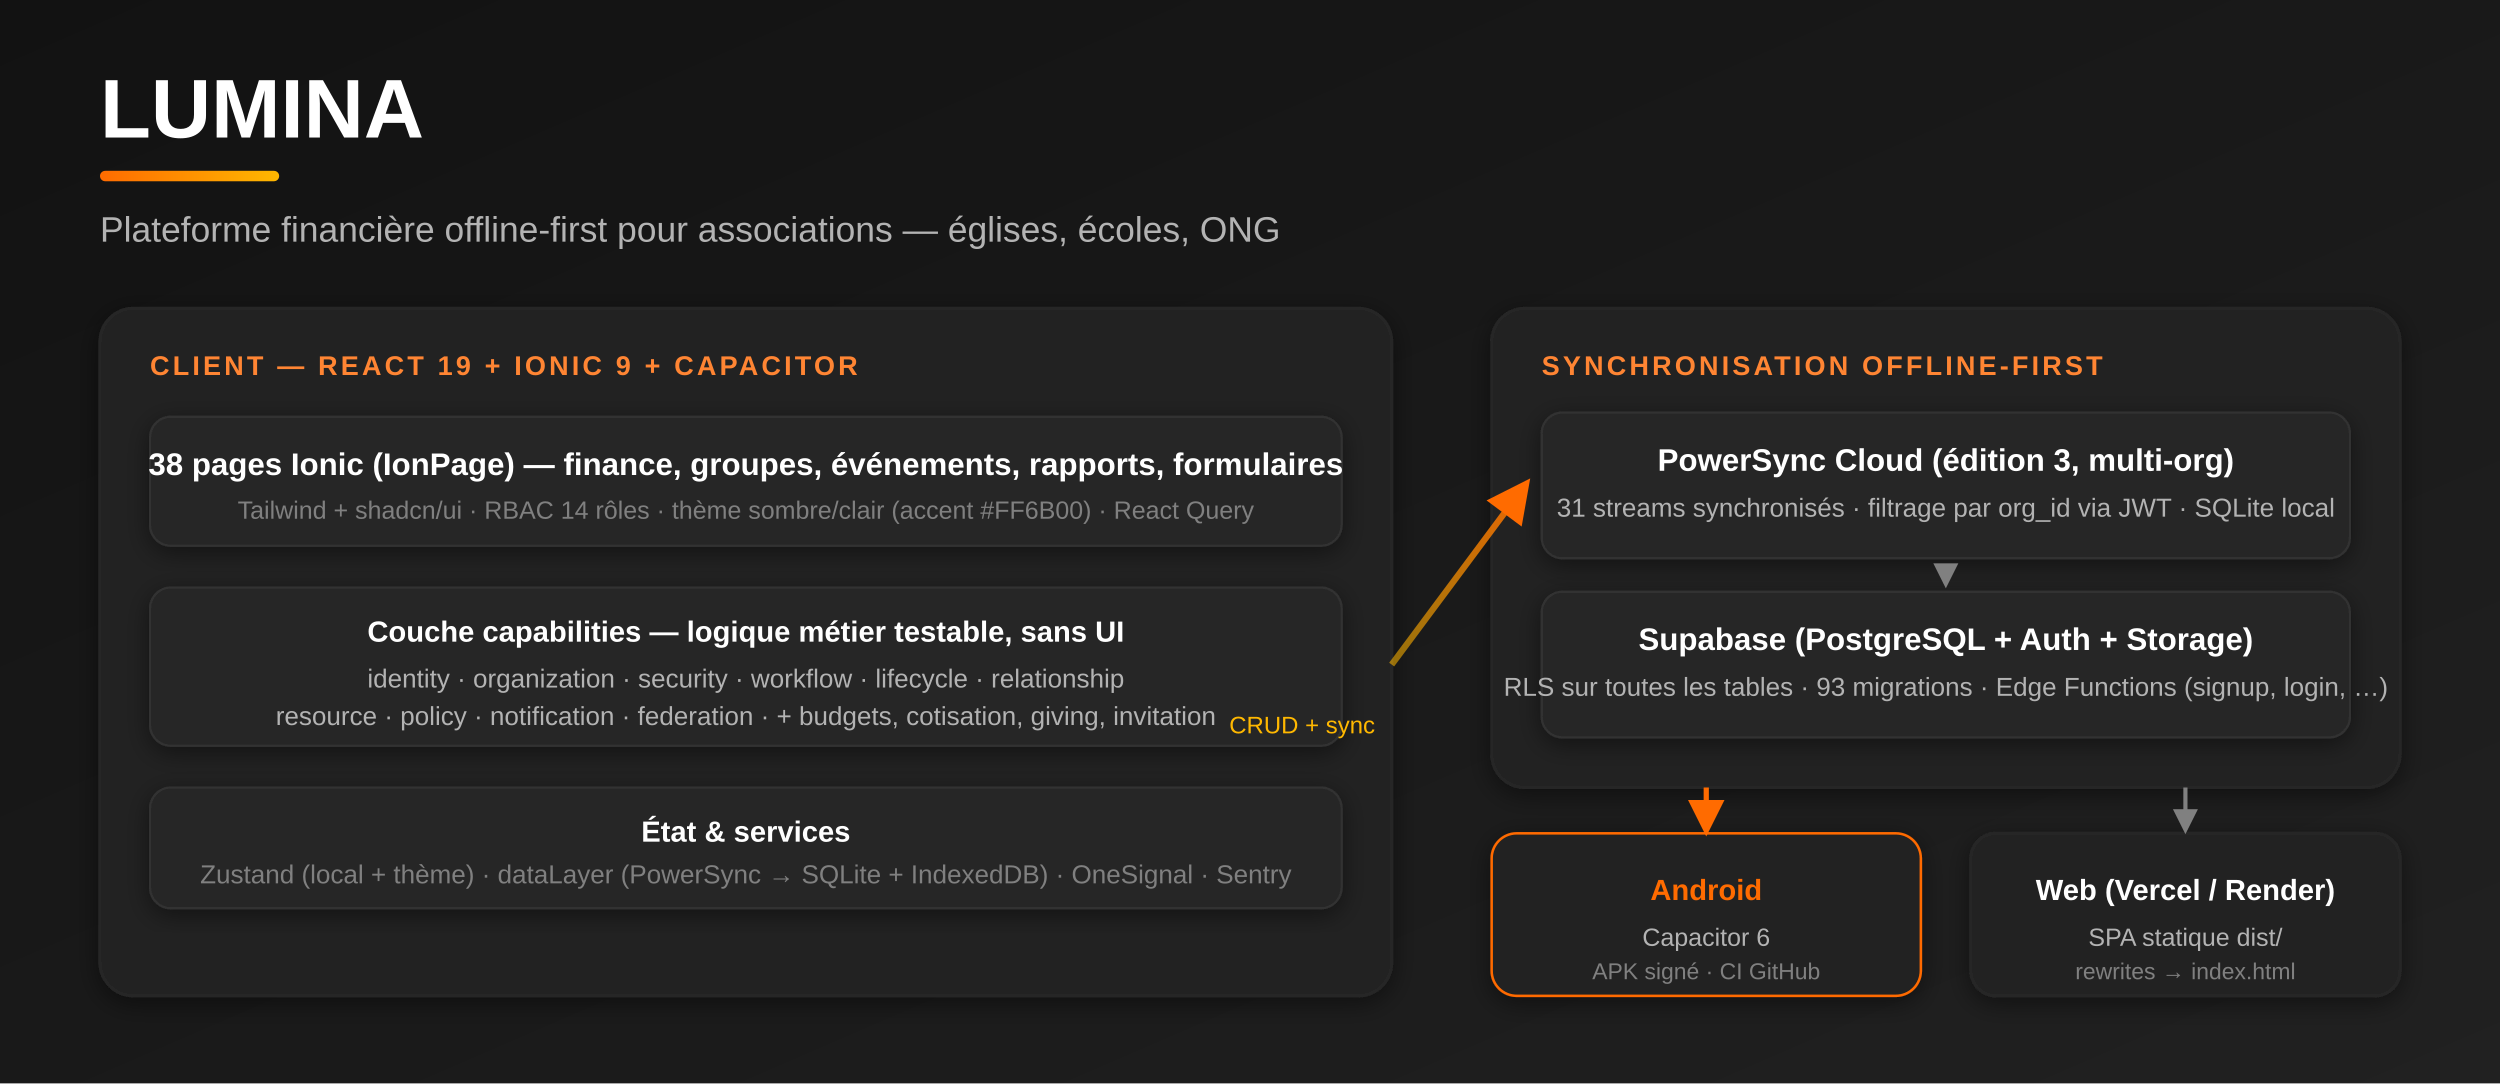
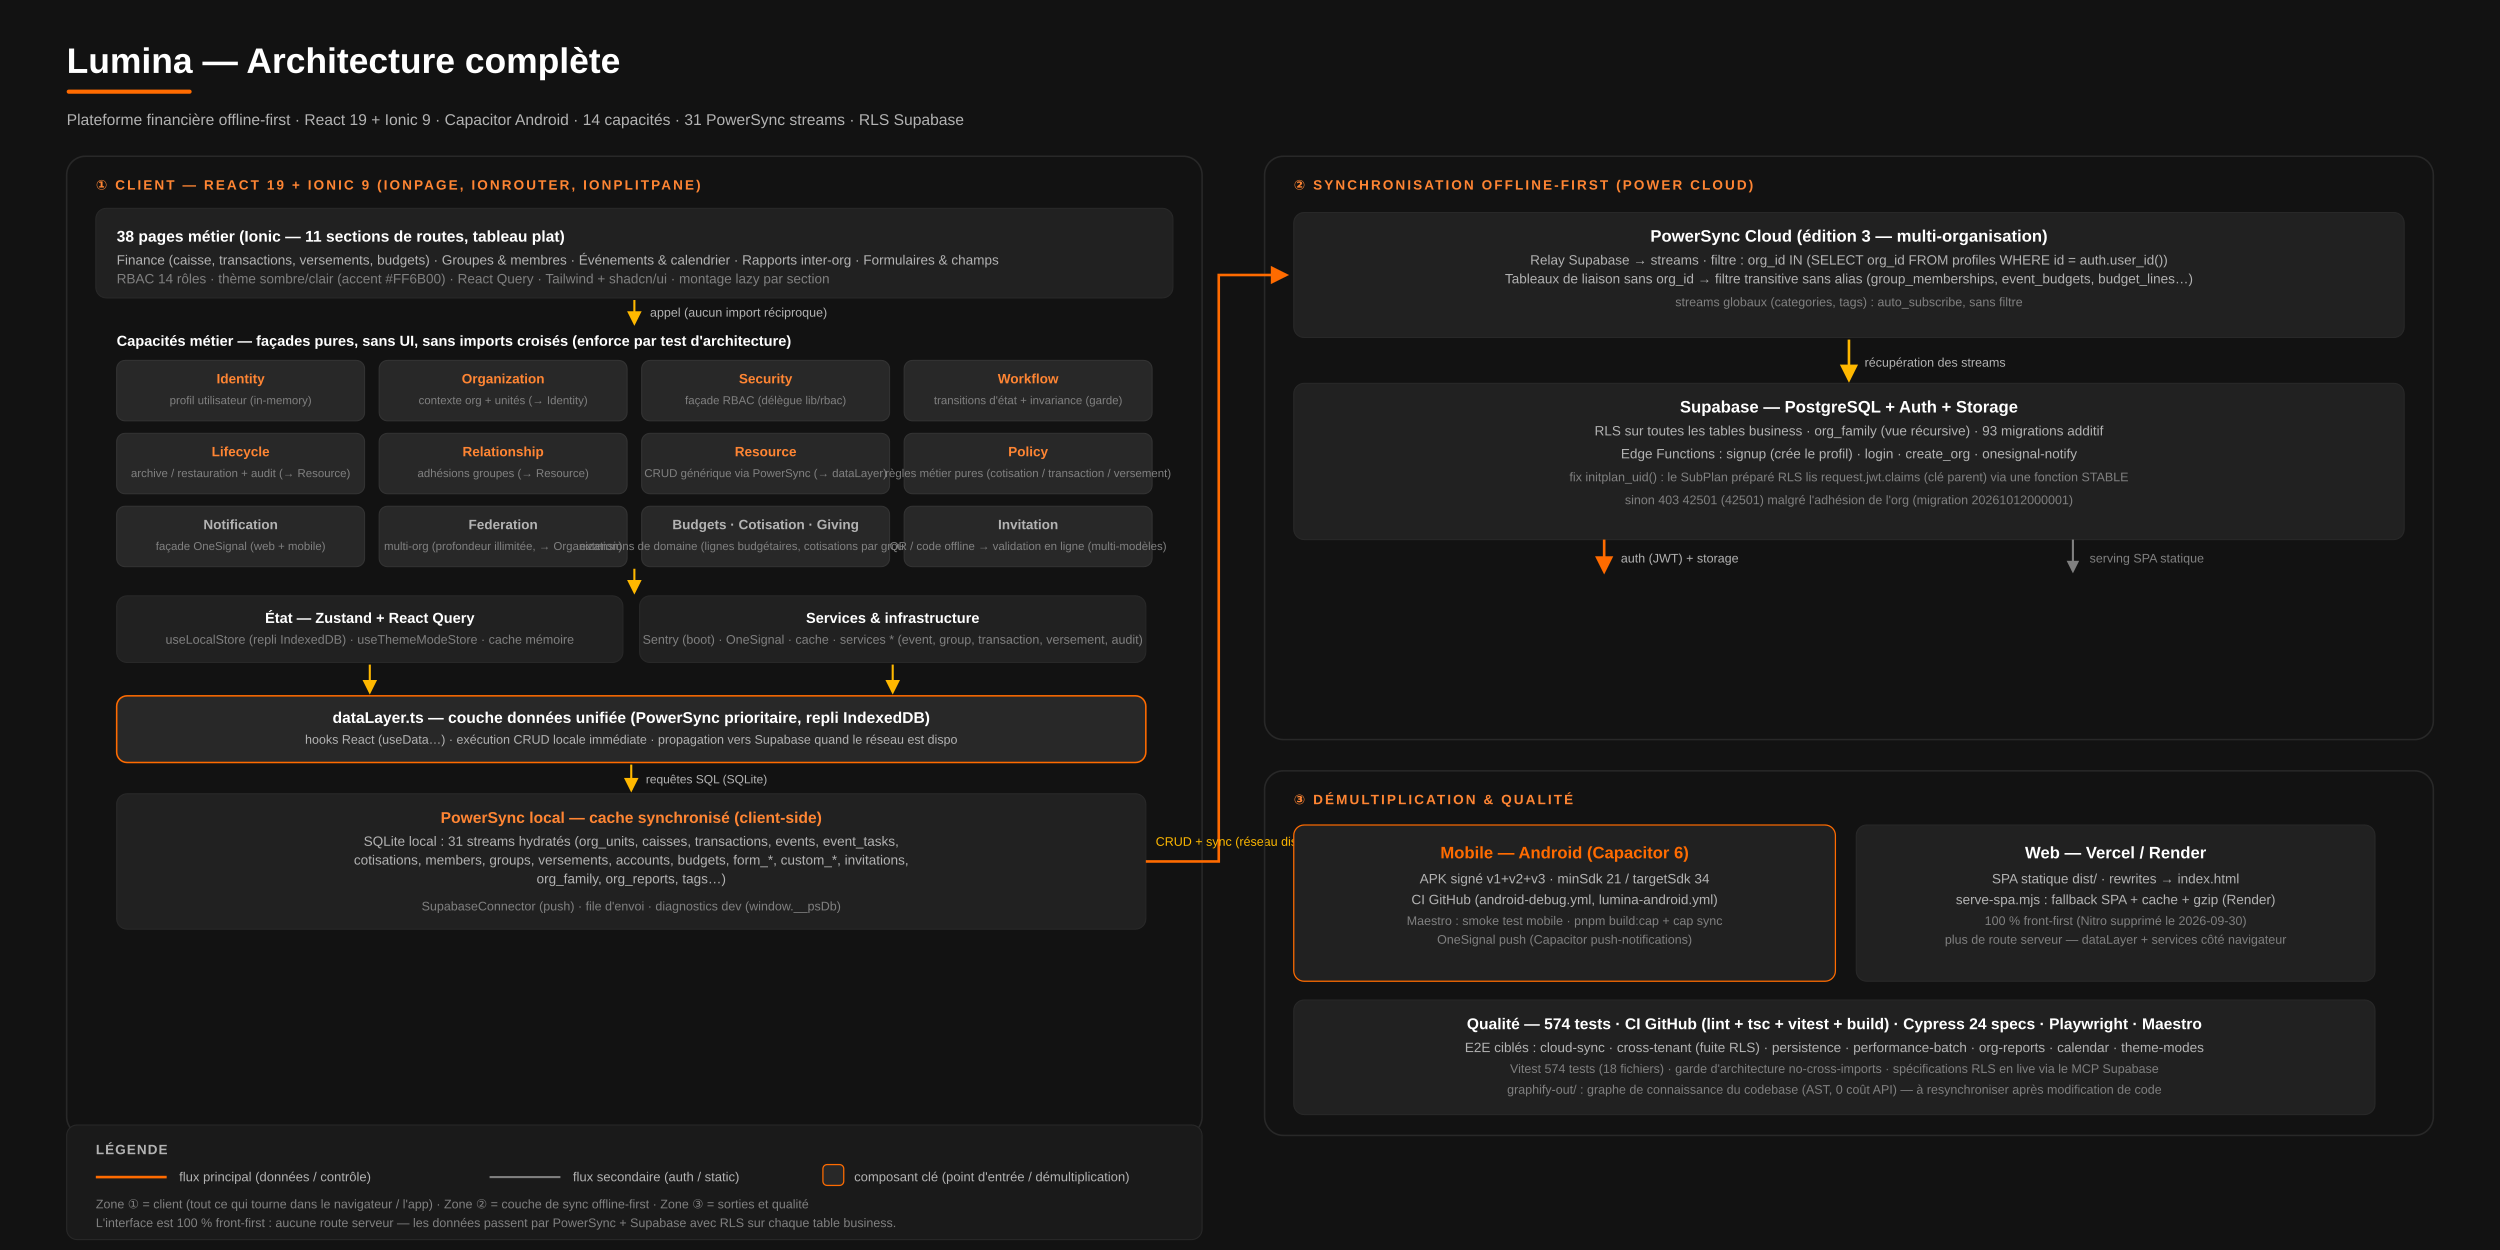
- <svg xmlns="http://www.w3.org/2000/svg" width="1200" height="520" viewBox="0 0 1200 520" role="img" aria-label="Architecture de Lumina : React 19 + Ionic, couche capabilities, PowerSync local-first, Supabase, mobile Capacitor">
+ <svg xmlns="http://www.w3.org/2000/svg" width="2400" height="1200" viewBox="0 0 2400 1200" role="img" aria-label="Architecture complète de Lumina : client React 19 + Ionic, capacités métier testables, synchronisation offline-first PowerSync, backend Supabase et démultipliation web et mobile">
  <defs>
-     <linearGradient id="bg" x1="0" y1="0" x2="1" y2="1">
-       <stop offset="0%" stop-color="#121212" />
-       <stop offset="55%" stop-color="#1A1A1A" />
-       <stop offset="100%" stop-color="#212121" />
-     </linearGradient>
-     <linearGradient id="accent" x1="0" y1="0" x2="1" y2="0">
-       <stop offset="0%" stop-color="#FF6B00" />
-       <stop offset="100%" stop-color="#FFB800" />
-     </linearGradient>
-     <linearGradient id="flow" x1="0" y1="0" x2="0" y2="1">
-       <stop offset="0%" stop-color="#FF6B00" stop-opacity="0.9" />
-       <stop offset="100%" stop-color="#FFB800" stop-opacity="0.55" />
-     </linearGradient>
-     <filter id="soft" x="-20%" y="-20%" width="140%" height="140%">
-       <feDropShadow dx="0" dy="3" stdDeviation="6" flood-color="#000000" flood-opacity="0.45" />
-     </filter>
    <marker id="arrow" viewBox="0 0 10 10" refX="8" refY="5" markerWidth="7" markerHeight="7" orient="auto-start-reverse">
+       <path d="M0,0 L10,5 L0,10 z" fill="#FFB800" />
+     </marker>
+     <marker id="arrowOrange" viewBox="0 0 10 10" refX="8" refY="5" markerWidth="7" markerHeight="7" orient="auto-start-reverse">
      <path d="M0,0 L10,5 L0,10 z" fill="#FF6B00" />
    </marker>
    <marker id="arrowGray" viewBox="0 0 10 10" refX="8" refY="5" markerWidth="6" markerHeight="6" orient="auto-start-reverse">
      <path d="M0,0 L10,5 L0,10 z" fill="#808080" />
    </marker>
  </defs>
-   <rect width="1200" height="520" fill="url(#bg)" />
-   <text x="48" y="66" font-family="'Segoe UI', Arial, sans-serif" font-size="40" font-weight="800" fill="#FFFFFF">LUMINA</text>
-   <rect x="48" y="82" width="86" height="5" rx="2.5" fill="url(#accent)" />
-   <text x="48" y="116" font-family="'Segoe UI', Arial, sans-serif" font-size="17" fill="#B3B3B3">Plateforme financière offline-first pour associations — églises, écoles, ONG</text>
-   <g filter="url(#soft)">
-     <rect x="48" y="148" width="620" height="330" rx="16" fill="#212121" stroke="#282828" stroke-width="1.5" />
-   </g>
-   <text x="72" y="180" font-family="Arial" font-size="13" font-weight="700" fill="#FF8533" letter-spacing="1.5">CLIENT — REACT 19 + IONIC 9 + CAPACITOR</text>
-   <g filter="url(#soft)">
-     <rect x="72" y="200" width="572" height="62" rx="10" fill="#282828" stroke="#333333" />
-   </g>
-   <text x="358" y="228" font-family="Arial" font-size="15" font-weight="600" fill="#FFFFFF" text-anchor="middle">38 pages Ionic (IonPage) — finance, groupes, événements, rapports, formulaires</text>
-   <text x="358" y="249" font-family="Arial" font-size="12" fill="#808080" text-anchor="middle">Tailwind + shadcn/ui · RBAC 14 rôles · thème sombre/clair (accent #FF6B00) · React Query</text>
-   <g filter="url(#soft)">
-     <rect x="72" y="282" width="572" height="76" rx="10" fill="#282828" stroke="#333333" />
-   </g>
-   <text x="358" y="308" font-family="Arial" font-size="14" font-weight="700" fill="#FFFFFF" text-anchor="middle">Couche capabilities — logique métier testable, sans UI</text>
-   <text x="358" y="330" font-family="Arial" font-size="12.5" fill="#B3B3B3" text-anchor="middle">identity · organization · security · workflow · lifecycle · relationship</text>
-   <text x="358" y="348" font-family="Arial" font-size="12.5" fill="#B3B3B3" text-anchor="middle">resource · policy · notification · federation · + budgets, cotisation, giving, invitation</text>
-   <g filter="url(#soft)">
-     <rect x="72" y="378" width="572" height="58" rx="10" fill="#282828" stroke="#333333" />
-   </g>
-   <text x="358" y="404" font-family="Arial" font-size="14" font-weight="600" fill="#FFFFFF" text-anchor="middle">État &amp; services</text>
-   <text x="358" y="424" font-family="Arial" font-size="12.5" fill="#808080" text-anchor="middle">Zustand (local + thème) · dataLayer (PowerSync → SQLite + IndexedDB) · OneSignal · Sentry</text>
-   <g filter="url(#soft)">
-     <rect x="72" y="456" width="572" height="10" rx="5" fill="none" />
-   </g>
-   <g filter="url(#soft)">
-     <rect x="716" y="148" width="436" height="230" rx="16" fill="#212121" stroke="#282828" stroke-width="1.5" />
-   </g>
-   <text x="740" y="180" font-family="Arial" font-size="13" font-weight="700" fill="#FF8533" letter-spacing="1.5">SYNCHRONISATION OFFLINE-FIRST</text>
-   <g filter="url(#soft)">
-     <rect x="740" y="198" width="388" height="70" rx="10" fill="#282828" stroke="#333333" />
-   </g>
-   <text x="934" y="226" font-family="Arial" font-size="15" font-weight="600" fill="#FFFFFF" text-anchor="middle">PowerSync Cloud (édition 3, multi-org)</text>
-   <text x="934" y="248" font-family="Arial" font-size="12.5" fill="#B3B3B3" text-anchor="middle">31 streams synchronisés · filtrage par org_id via JWT · SQLite local</text>
-   <g filter="url(#soft)">
-     <rect x="740" y="284" width="388" height="70" rx="10" fill="#282828" stroke="#333333" />
-   </g>
-   <text x="934" y="312" font-family="Arial" font-size="15" font-weight="600" fill="#FFFFFF" text-anchor="middle">Supabase (PostgreSQL + Auth + Storage)</text>
-   <text x="934" y="334" font-family="Arial" font-size="12.5" fill="#B3B3B3" text-anchor="middle">RLS sur toutes les tables · 93 migrations · Edge Functions (signup, login, …)</text>
-   <line x1="668" y1="319" x2="732" y2="233" stroke="url(#flow)" stroke-width="3" marker-end="url(#arrow)" />
-   <text x="660" y="352" font-family="Arial" font-size="11.5" fill="#FFB800" text-anchor="end">CRUD + sync</text>
-   <line x1="934" y1="272" x2="934" y2="280" stroke="#808080" stroke-width="2" marker-end="url(#arrowGray)" />
-   <g filter="url(#soft)">
-     <rect x="716" y="400" width="206" height="78" rx="12" fill="#212121" stroke="#FF6B00" stroke-width="1.2" />
-   </g>
-   <text x="819" y="432" font-family="Arial" font-size="14" font-weight="700" fill="#FF6B00" text-anchor="middle">Android</text>
-   <text x="819" y="454" font-family="Arial" font-size="12" fill="#B3B3B3" text-anchor="middle">Capacitor 6</text>
-   <text x="819" y="470" font-family="Arial" font-size="11" fill="#808080" text-anchor="middle">APK signé · CI GitHub</text>
-   <g filter="url(#soft)">
-     <rect x="946" y="400" width="206" height="78" rx="12" fill="#212121" stroke="#282828" stroke-width="1.5" />
-   </g>
-   <text x="1049" y="432" font-family="Arial" font-size="14" font-weight="700" fill="#FFFFFF" text-anchor="middle">Web (Vercel / Render)</text>
-   <text x="1049" y="454" font-family="Arial" font-size="12" fill="#B3B3B3" text-anchor="middle">SPA statique dist/</text>
-   <text x="1049" y="470" font-family="Arial" font-size="11" fill="#808080" text-anchor="middle">rewrites → index.html</text>
-   <line x1="819" y1="378" x2="819" y2="398" stroke="#FF6B00" stroke-width="2.5" marker-end="url(#arrow)" />
-   <line x1="1049" y1="378" x2="1049" y2="398" stroke="#808080" stroke-width="2" marker-end="url(#arrowGray)" />
-   <g>
-     <rect x="48" y="488" width="620" height="0" fill="none" />
-   </g>
+   <rect width="2400" height="1200" fill="#121212" />
+   <text x="64" y="70" font-family="'Segoe UI', Arial, sans-serif" font-size="34" font-weight="800" fill="#FFFFFF">Lumina — Architecture complète</text>
+   <rect x="64" y="86" width="120" height="4" rx="2" fill="#FF6B00" />
+   <text x="64" y="120" font-family="Arial" font-size="15" fill="#B3B3B3">Plateforme financière offline-first · React 19 + Ionic 9 · Capacitor Android · 14 capacités · 31 PowerSync streams · RLS Supabase</text>
+   <rect x="64" y="150" width="1090" height="940" rx="18" fill="none" stroke="#282828" stroke-width="1.5" />
+   <text x="92" y="182" font-family="Arial" font-size="13" font-weight="700" fill="#FF8533" letter-spacing="2">① CLIENT — REACT 19 + IONIC 9 (IONPAGE, IONROUTER, IONPLITPANE)</text>
+   <rect x="92" y="200" width="1034" height="86" rx="10" fill="#212121" stroke="#282828" />
+   <text x="112" y="232" font-family="Arial" font-size="15" font-weight="700" fill="#FFFFFF">38 pages métier (Ionic — 11 sections de routes, tableau plat)</text>
+   <text x="112" y="254" font-family="Arial" font-size="13" fill="#B3B3B3">Finance (caisse, transactions, versements, budgets) · Groupes &amp; membres · Événements &amp; calendrier · Rapports inter-org · Formulaires &amp; champs</text>
+   <text x="112" y="272" font-family="Arial" font-size="13" fill="#808080">RBAC 14 rôles · thème sombre/clair (accent #FF6B00) · React Query · Tailwind + shadcn/ui · montage lazy par section</text>
+   <line x1="609" y1="288" x2="609" y2="310" stroke="#FFB800" stroke-width="2" marker-end="url(#arrow)" />
+   <text x="624" y="304" font-family="Arial" font-size="12" fill="#B3B3B3">appel (aucun import réciproque)</text>
+   <text x="112" y="332" font-family="Arial" font-size="14" font-weight="700" fill="#FFFFFF">Capacités métier — façades pures, sans UI, sans imports croisés (enforce par test d'architecture)</text>
+   <rect x="112" y="346" width="238" height="58" rx="8" fill="#282828" stroke="#333333" />
+   <text x="231" y="368" font-family="Arial" font-size="13" font-weight="600" fill="#FF8533" text-anchor="middle">Identity</text>
+   <text x="231" y="388" font-family="Arial" font-size="11" fill="#808080" text-anchor="middle">profil utilisateur (in-memory)</text>
+   <rect x="364" y="346" width="238" height="58" rx="8" fill="#282828" stroke="#333333" />
+   <text x="483" y="368" font-family="Arial" font-size="13" font-weight="600" fill="#FF8533" text-anchor="middle">Organization</text>
+   <text x="483" y="388" font-family="Arial" font-size="11" fill="#808080" text-anchor="middle">contexte org + unités (→ Identity)</text>
+   <rect x="616" y="346" width="238" height="58" rx="8" fill="#282828" stroke="#333333" />
+   <text x="735" y="368" font-family="Arial" font-size="13" font-weight="600" fill="#FF8533" text-anchor="middle">Security</text>
+   <text x="735" y="388" font-family="Arial" font-size="11" fill="#808080" text-anchor="middle">façade RBAC (délègue lib/rbac)</text>
+   <rect x="868" y="346" width="238" height="58" rx="8" fill="#282828" stroke="#333333" />
+   <text x="987" y="368" font-family="Arial" font-size="13" font-weight="600" fill="#FF8533" text-anchor="middle">Workflow</text>
+   <text x="987" y="388" font-family="Arial" font-size="11" fill="#808080" text-anchor="middle">transitions d'état + invariance (garde)</text>
+   <rect x="112" y="416" width="238" height="58" rx="8" fill="#282828" stroke="#333333" />
+   <text x="231" y="438" font-family="Arial" font-size="13" font-weight="600" fill="#FF8533" text-anchor="middle">Lifecycle</text>
+   <text x="231" y="458" font-family="Arial" font-size="11" fill="#808080" text-anchor="middle">archive / restauration + audit (→ Resource)</text>
+   <rect x="364" y="416" width="238" height="58" rx="8" fill="#282828" stroke="#333333" />
+   <text x="483" y="438" font-family="Arial" font-size="13" font-weight="600" fill="#FF8533" text-anchor="middle">Relationship</text>
+   <text x="483" y="458" font-family="Arial" font-size="11" fill="#808080" text-anchor="middle">adhésions groupes (→ Resource)</text>
+   <rect x="616" y="416" width="238" height="58" rx="8" fill="#282828" stroke="#333333" />
+   <text x="735" y="438" font-family="Arial" font-size="13" font-weight="600" fill="#FF8533" text-anchor="middle">Resource</text>
+   <text x="735" y="458" font-family="Arial" font-size="11" fill="#808080" text-anchor="middle">CRUD générique via PowerSync (→ dataLayer)</text>
+   <rect x="868" y="416" width="238" height="58" rx="8" fill="#282828" stroke="#333333" />
+   <text x="987" y="438" font-family="Arial" font-size="13" font-weight="600" fill="#FF8533" text-anchor="middle">Policy</text>
+   <text x="987" y="458" font-family="Arial" font-size="11" fill="#808080" text-anchor="middle">règles métier pures (cotisation / transaction / versement)</text>
+   <rect x="112" y="486" width="238" height="58" rx="8" fill="#282828" stroke="#333333" />
+   <text x="231" y="508" font-family="Arial" font-size="13" font-weight="600" fill="#B3B3B3" text-anchor="middle">Notification</text>
+   <text x="231" y="528" font-family="Arial" font-size="11" fill="#808080" text-anchor="middle">façade OneSignal (web + mobile)</text>
+   <rect x="364" y="486" width="238" height="58" rx="8" fill="#282828" stroke="#333333" />
+   <text x="483" y="508" font-family="Arial" font-size="13" font-weight="600" fill="#B3B3B3" text-anchor="middle">Federation</text>
+   <text x="483" y="528" font-family="Arial" font-size="11" fill="#808080" text-anchor="middle">multi-org (profondeur illimitée, → Organization)</text>
+   <rect x="616" y="486" width="238" height="58" rx="8" fill="#282828" stroke="#333333" />
+   <text x="735" y="508" font-family="Arial" font-size="13" font-weight="600" fill="#B3B3B3" text-anchor="middle">Budgets · Cotisation · Giving</text>
+   <text x="735" y="528" font-family="Arial" font-size="11" fill="#808080" text-anchor="middle">extensions de domaine (lignes budgétaires, cotisations par groupe, dons)</text>
+   <rect x="868" y="486" width="238" height="58" rx="8" fill="#282828" stroke="#333333" />
+   <text x="987" y="508" font-family="Arial" font-size="13" font-weight="600" fill="#B3B3B3" text-anchor="middle">Invitation</text>
+   <text x="987" y="528" font-family="Arial" font-size="11" fill="#808080" text-anchor="middle">QR / code offline → validation en ligne (multi-modèles)</text>
+   <line x1="609" y1="546" x2="609" y2="568" stroke="#FFB800" stroke-width="2" marker-end="url(#arrow)" />
+   <rect x="112" y="572" width="486" height="64" rx="10" fill="#212121" stroke="#282828" />
+   <text x="355" y="598" font-family="Arial" font-size="14" font-weight="600" fill="#FFFFFF" text-anchor="middle">État — Zustand + React Query</text>
+   <text x="355" y="618" font-family="Arial" font-size="12" fill="#808080" text-anchor="middle">useLocalStore (repli IndexedDB) · useThemeModeStore · cache mémoire</text>
+   <rect x="614" y="572" width="486" height="64" rx="10" fill="#212121" stroke="#282828" />
+   <text x="857" y="598" font-family="Arial" font-size="14" font-weight="600" fill="#FFFFFF" text-anchor="middle">Services &amp; infrastructure</text>
+   <text x="857" y="618" font-family="Arial" font-size="12" fill="#808080" text-anchor="middle">Sentry (boot) · OneSignal · cache · services * (event, group, transaction, versement, audit)</text>
+   <line x1="355" y1="638" x2="355" y2="664" stroke="#FFB800" stroke-width="2" marker-end="url(#arrow)" />
+   <line x1="857" y1="638" x2="857" y2="664" stroke="#FFB800" stroke-width="2" marker-end="url(#arrow)" />
+   <rect x="112" y="668" width="988" height="64" rx="10" fill="#282828" stroke="#FF6B00" stroke-width="1.5" />
+   <text x="606" y="694" font-family="Arial" font-size="15" font-weight="700" fill="#FFFFFF" text-anchor="middle">dataLayer.ts — couche données unifiée (PowerSync prioritaire, repli IndexedDB)</text>
+   <text x="606" y="714" font-family="Arial" font-size="12" fill="#B3B3B3" text-anchor="middle">hooks React (useData…) · exécution CRUD locale immédiate · propagation vers Supabase quand le réseau est dispo</text>
+   <line x1="606" y1="734" x2="606" y2="758" stroke="#FFB800" stroke-width="2" marker-end="url(#arrow)" />
+   <text x="620" y="752" font-family="Arial" font-size="11.5" fill="#B3B3B3">requêtes SQL (SQLite)</text>
+   <rect x="112" y="762" width="988" height="130" rx="10" fill="#212121" stroke="#282828" />
+   <text x="606" y="790" font-family="Arial" font-size="15" font-weight="700" fill="#FF8533" text-anchor="middle">PowerSync local — cache synchronisé (client-side)</text>
+   <text x="606" y="812" font-family="Arial" font-size="13" fill="#B3B3B3" text-anchor="middle">SQLite local : 31 streams hydratés (org_units, caisses, transactions, events, event_tasks,</text>
+   <text x="606" y="830" font-family="Arial" font-size="13" fill="#B3B3B3" text-anchor="middle">cotisations, members, groups, versements, accounts, budgets, form_*, custom_*, invitations,</text>
+   <text x="606" y="848" font-family="Arial" font-size="13" fill="#B3B3B3" text-anchor="middle">org_family, org_reports, tags…)</text>
+   <text x="606" y="874" font-family="Arial" font-size="12" fill="#808080" text-anchor="middle">SupabaseConnector (push) · file d'envoi · diagnostics dev (window.__psDb)</text>
+   <rect x="1214" y="150" width="1122" height="560" rx="18" fill="none" stroke="#282828" stroke-width="1.5" />
+   <text x="1242" y="182" font-family="Arial" font-size="13" font-weight="700" fill="#FF8533" letter-spacing="2">② SYNCHRONISATION OFFLINE-FIRST (POWER CLOUD)</text>
+   <rect x="1242" y="204" width="1066" height="120" rx="10" fill="#212121" stroke="#282828" />
+   <text x="1775" y="232" font-family="Arial" font-size="16" font-weight="700" fill="#FFFFFF" text-anchor="middle">PowerSync Cloud (édition 3 — multi-organisation)</text>
+   <text x="1775" y="254" font-family="Arial" font-size="13" fill="#B3B3B3" text-anchor="middle">Relay Supabase → streams · filtre : org_id IN (SELECT org_id FROM profiles WHERE id = auth.user_id())</text>
+   <text x="1775" y="272" font-family="Arial" font-size="13" fill="#B3B3B3" text-anchor="middle">Tableaux de liaison sans org_id → filtre transitive sans alias (group_memberships, event_budgets, budget_lines…)</text>
+   <text x="1775" y="294" font-family="Arial" font-size="12" fill="#808080" text-anchor="middle">streams globaux (categories, tags) : auto_subscribe, sans filtre</text>
+   <path d="M 1100,827 L 1170,827 L 1170,264 L 1234,264" fill="none" stroke="#FF6B00" stroke-width="2.5" marker-end="url(#arrowOrange)" />
+   <text x="1186" y="812" font-family="Arial" font-size="12" fill="#FFB800" text-anchor="middle">CRUD + sync (réseau dispo)</text>
+   <line x1="1775" y1="326" x2="1775" y2="364" stroke="#FFB800" stroke-width="2.5" marker-end="url(#arrow)" />
+   <text x="1790" y="352" font-family="Arial" font-size="12" fill="#B3B3B3">récupération des streams</text>
+   <rect x="1242" y="368" width="1066" height="150" rx="10" fill="#212121" stroke="#282828" />
+   <text x="1775" y="396" font-family="Arial" font-size="16" font-weight="700" fill="#FFFFFF" text-anchor="middle">Supabase — PostgreSQL + Auth + Storage</text>
+   <text x="1775" y="418" font-family="Arial" font-size="13" fill="#B3B3B3" text-anchor="middle">RLS sur toutes les tables business · org_family (vue récursive) · 93 migrations additif</text>
+   <text x="1775" y="440" font-family="Arial" font-size="13" fill="#B3B3B3" text-anchor="middle">Edge Functions : signup (crée le profil) · login · create_org · onesignal-notify</text>
+   <text x="1775" y="462" font-family="Arial" font-size="12" fill="#808080" text-anchor="middle">fix initplan_uid() : le SubPlan préparé RLS lis request.jwt.claims (clé parent) via une fonction STABLE</text>
+   <text x="1775" y="484" font-family="Arial" font-size="12" fill="#808080" text-anchor="middle">sinon 403 42501 (42501) malgré l'adhésion de l'org (migration 20261012000001)</text>
+   <line x1="1540" y1="518" x2="1540" y2="548" stroke="#FF6B00" stroke-width="2.5" marker-end="url(#arrowOrange)" />
+   <line x1="1990" y1="518" x2="1990" y2="548" stroke="#808080" stroke-width="2" marker-end="url(#arrowGray)" />
+   <text x="1556" y="540" font-family="Arial" font-size="12" fill="#B3B3B3">auth (JWT) + storage</text>
+   <text x="2006" y="540" font-family="Arial" font-size="12" fill="#808080">serving SPA statique</text>
+   <rect x="1214" y="740" width="1122" height="350" rx="18" fill="none" stroke="#282828" stroke-width="1.5" />
+   <text x="1242" y="772" font-family="Arial" font-size="13" font-weight="700" fill="#FF8533" letter-spacing="2">③ DÉMULTIPLICATION &amp; QUALITÉ</text>
+   <rect x="1242" y="792" width="520" height="150" rx="10" fill="#212121" stroke="#FF6B00" stroke-width="1.2" />
+   <text x="1502" y="824" font-family="Arial" font-size="16" font-weight="700" fill="#FF6B00" text-anchor="middle">Mobile — Android (Capacitor 6)</text>
+   <text x="1502" y="848" font-family="Arial" font-size="13" fill="#B3B3B3" text-anchor="middle">APK signé v1+v2+v3 · minSdk 21 / targetSdk 34</text>
+   <text x="1502" y="868" font-family="Arial" font-size="13" fill="#B3B3B3" text-anchor="middle">CI GitHub (android-debug.yml, lumina-android.yml)</text>
+   <text x="1502" y="888" font-family="Arial" font-size="12" fill="#808080" text-anchor="middle">Maestro : smoke test mobile · pnpm build:cap + cap sync</text>
+   <text x="1502" y="906" font-family="Arial" font-size="12" fill="#808080" text-anchor="middle">OneSignal push (Capacitor push-notifications)</text>
+   <rect x="1782" y="792" width="498" height="150" rx="10" fill="#212121" stroke="#282828" />
+   <text x="2031" y="824" font-family="Arial" font-size="16" font-weight="700" fill="#FFFFFF" text-anchor="middle">Web — Vercel / Render</text>
+   <text x="2031" y="848" font-family="Arial" font-size="13" fill="#B3B3B3" text-anchor="middle">SPA statique dist/ · rewrites → index.html</text>
+   <text x="2031" y="868" font-family="Arial" font-size="13" fill="#B3B3B3" text-anchor="middle">serve-spa.mjs : fallback SPA + cache + gzip (Render)</text>
+   <text x="2031" y="888" font-family="Arial" font-size="12" fill="#808080" text-anchor="middle">100 % front-first (Nitro supprimé le 2026-09-30)</text>
+   <text x="2031" y="906" font-family="Arial" font-size="12" fill="#808080" text-anchor="middle">plus de route serveur — dataLayer + services côté navigateur</text>
+   <rect x="1242" y="960" width="1038" height="110" rx="10" fill="#212121" stroke="#282828" />
+   <text x="1761" y="988" font-family="Arial" font-size="15" font-weight="700" fill="#FFFFFF" text-anchor="middle">Qualité — 574 tests · CI GitHub (lint + tsc + vitest + build) · Cypress 24 specs · Playwright · Maestro</text>
+   <text x="1761" y="1010" font-family="Arial" font-size="13" fill="#B3B3B3" text-anchor="middle">E2E ciblés : cloud-sync · cross-tenant (fuite RLS) · persistence · performance-batch · org-reports · calendar · theme-modes</text>
+   <text x="1761" y="1030" font-family="Arial" font-size="12" fill="#808080" text-anchor="middle">Vitest 574 tests (18 fichiers) · garde d'architecture no-cross-imports · spécifications RLS en live via le MCP Supabase</text>
+   <text x="1761" y="1050" font-family="Arial" font-size="12" fill="#808080" text-anchor="middle">graphify-out/ : graphe de connaissance du codebase (AST, 0 coût API) — à resynchroniser après modification de code</text>
+   <rect x="64" y="1080" width="1090" height="110" rx="10" fill="#1A1A1A" stroke="#282828" />
+   <text x="92" y="1108" font-family="Arial" font-size="13" font-weight="700" fill="#B3B3B3" letter-spacing="1">LÉGENDE</text>
+   <line x1="92" y1="1130" x2="160" y2="1130" stroke="#FF6B00" stroke-width="2.5" />
+   <text x="172" y="1134" font-family="Arial" font-size="12.5" fill="#B3B3B3">flux principal (données / contrôle)</text>
+   <line x1="470" y1="1130" x2="538" y2="1130" stroke="#808080" stroke-width="2" />
+   <text x="550" y="1134" font-family="Arial" font-size="12.5" fill="#B3B3B3">flux secondaire (auth / static)</text>
+   <rect x="790" y="1118" width="20" height="20" rx="4" fill="#282828" stroke="#FF6B00" stroke-width="1.2" />
+   <text x="820" y="1134" font-family="Arial" font-size="12.5" fill="#B3B3B3">composant clé (point d'entrée / démultiplication)</text>
+   <text x="92" y="1160" font-family="Arial" font-size="12" fill="#808080">Zone ① = client (tout ce qui tourne dans le navigateur / l'app) · Zone ② = couche de sync offline-first · Zone ③ = sorties et qualité</text>
+   <text x="92" y="1178" font-family="Arial" font-size="12" fill="#808080">L'interface est 100 % front-first : aucune route serveur — les données passent par PowerSync + Supabase avec RLS sur chaque table business.</text>
</svg>
